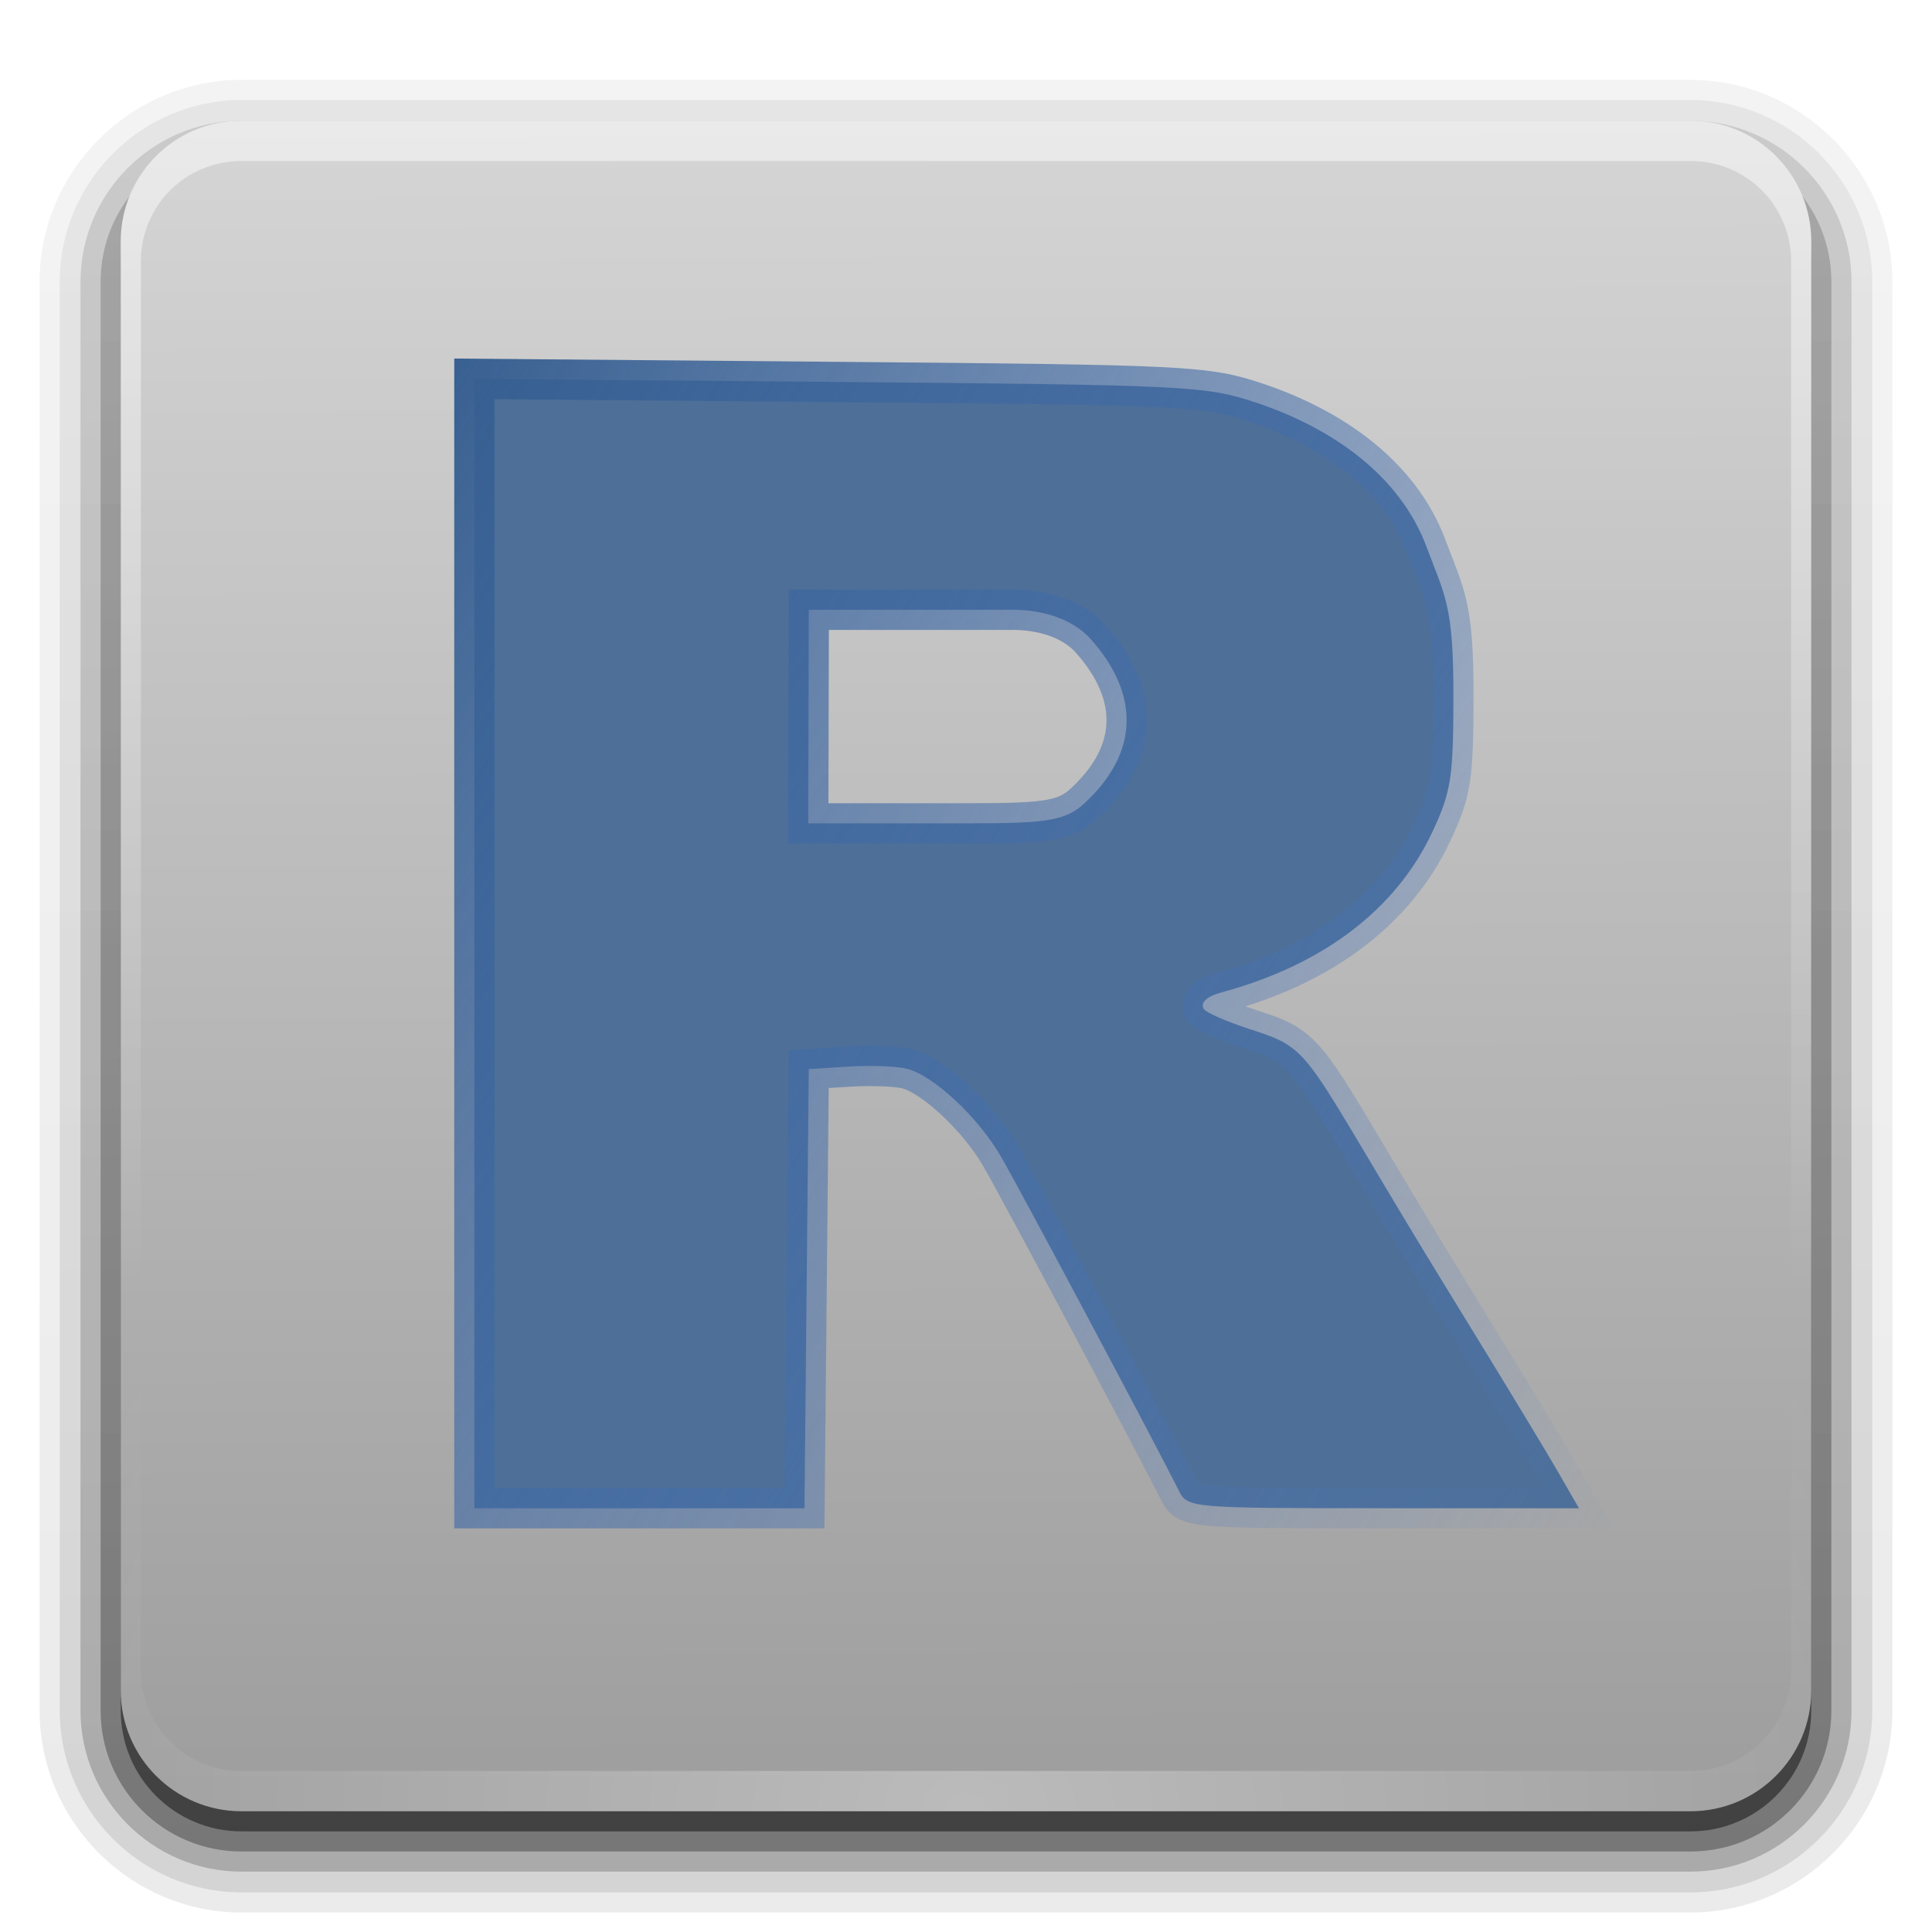
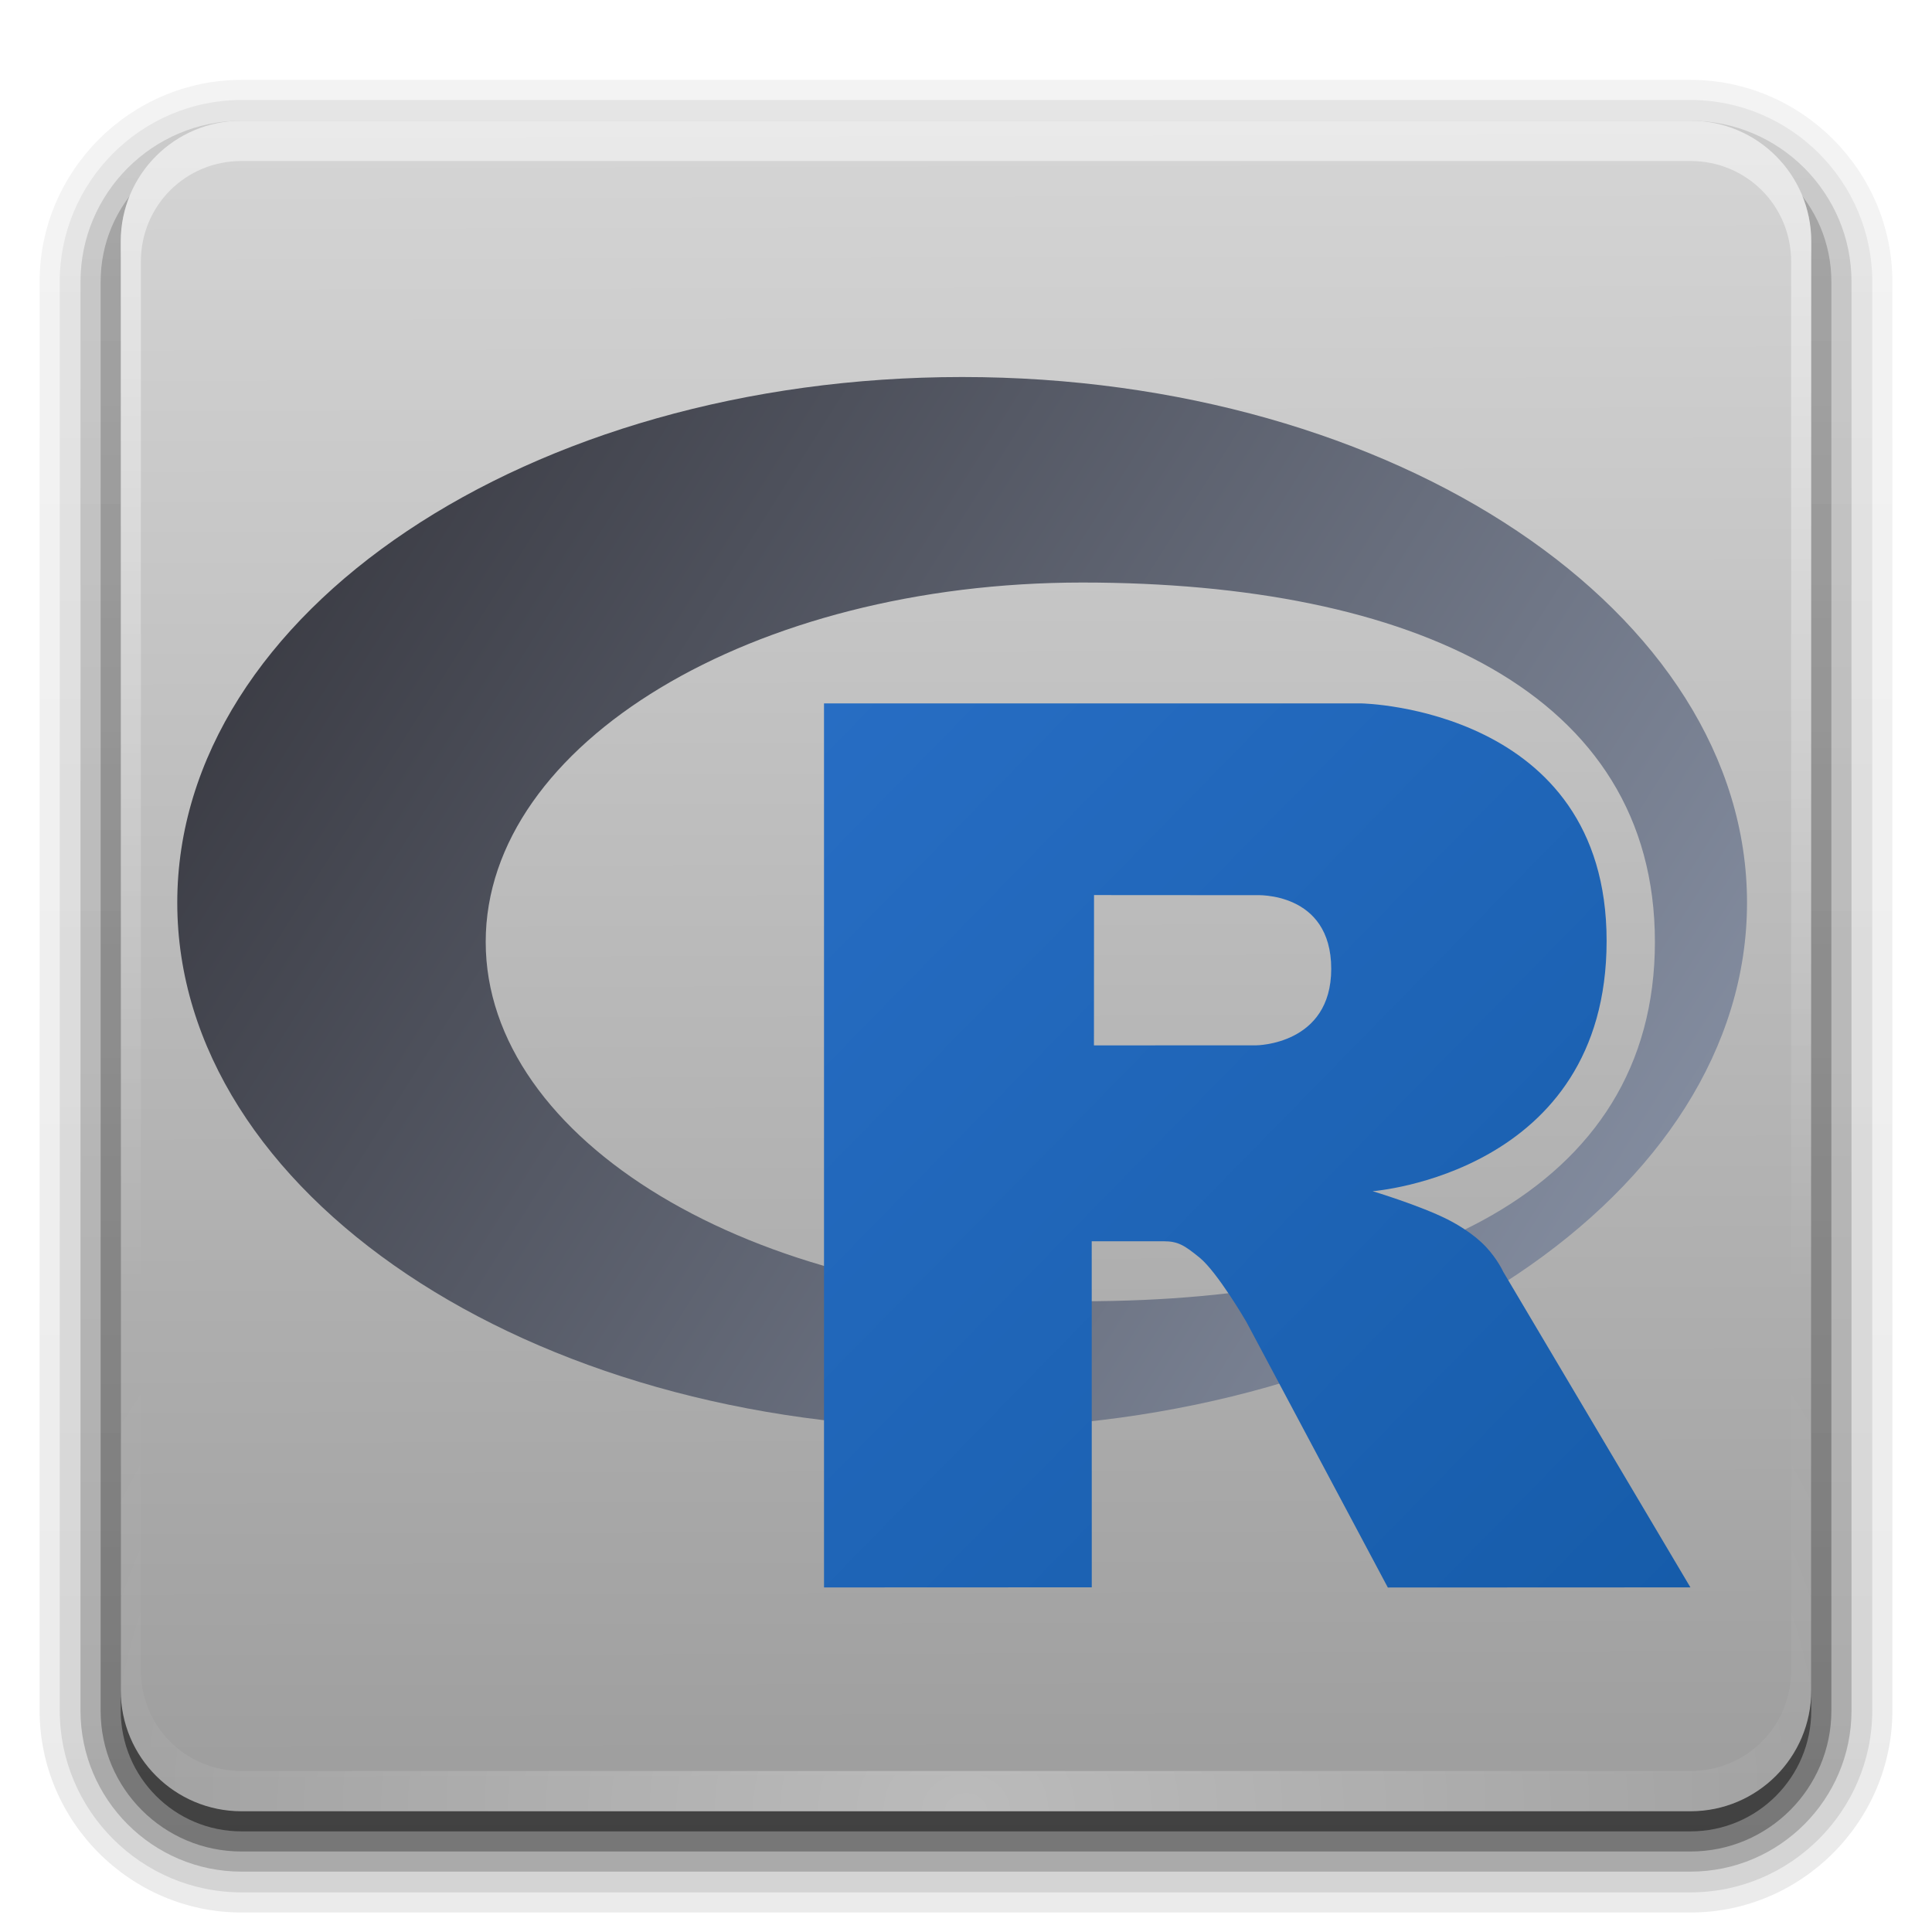
<svg xmlns="http://www.w3.org/2000/svg" xmlns:xlink="http://www.w3.org/1999/xlink" version="1.0" width="96" height="96" id="svg2408">
  <defs id="defs2410">
+     <linearGradient id="linearGradient4634">
+       <stop style="stop-color:#33333a;stop-opacity:1;" offset="0" id="stop4630" />
+       <stop style="stop-color:#8a94a8;stop-opacity:1" offset="1" id="stop4632" />
+     </linearGradient>
    <linearGradient id="linearGradient4579">
      <stop id="stop4575" offset="0" style="stop-color:#365e8f;stop-opacity:1" />
      <stop id="stop4577" offset="1" style="stop-color:#507ecb;stop-opacity:0" />
    </linearGradient>
    <linearGradient id="linearGradient899">
      <stop id="stop895" offset="0" style="stop-color:#c8c8c8;stop-opacity:1" />
      <stop id="stop897" offset="1" style="stop-color:#a0a0a0;stop-opacity:0.988" />
    </linearGradient>
    <linearGradient id="linearGradient867">
      <stop style="stop-color:#a0a0a0;stop-opacity:1" offset="0" id="stop863" />
      <stop style="stop-color:#f0f0f0;stop-opacity:0.988" offset="1" id="stop865" />
    </linearGradient>
    <linearGradient id="linearGradient4280">
      <stop id="stop4284" style="stop-color:#d5d5d5;stop-opacity:1" offset="0" />
      <stop id="stop4282" style="stop-color:#9e9e9e;stop-opacity:1" offset="1" />
    </linearGradient>
    <linearGradient x1="45.448" y1="92.54" x2="45.448" y2="7.017" id="ButtonShadow" gradientUnits="userSpaceOnUse" gradientTransform="scale(1.005865,0.994169)">
      <stop id="stop3750" style="stop-color:#000000;stop-opacity:1" offset="0" />
      <stop id="stop3752" style="stop-color:#000000;stop-opacity:0.588" offset="1" />
    </linearGradient>
    <linearGradient id="linearGradient3737">
      <stop id="stop3739" style="stop-color:#ffffff;stop-opacity:1" offset="0" />
      <stop id="stop3741" style="stop-color:#ffffff;stop-opacity:0" offset="1" />
    </linearGradient>
    <filter color-interpolation-filters="sRGB" id="filter3174">
      <feGaussianBlur id="feGaussianBlur3176" stdDeviation="1.71" />
    </filter>
    <linearGradient x1="36.357" y1="6" x2="36.357" y2="63.893" id="linearGradient3188" xlink:href="#linearGradient3737" gradientUnits="userSpaceOnUse" />
    <radialGradient cx="48" cy="90.172" r="42" fx="48" fy="90.172" id="radialGradient3619" xlink:href="#linearGradient3737" gradientUnits="userSpaceOnUse" gradientTransform="matrix(1.157313,0,0,0.9959077,-7.551021,0.1971319)" />
    <linearGradient x1="48" y1="90" x2="48.203" y2="7.051" id="linearGradient3617" xlink:href="#linearGradient4280" gradientUnits="userSpaceOnUse" gradientTransform="translate(0,-96)" />
    <linearGradient x1="45.448" y1="92.54" x2="45.448" y2="7.017" id="ButtonShadow-0" gradientUnits="userSpaceOnUse" gradientTransform="matrix(1.005865,0,0,0.994169,100,0)">
      <stop id="stop3750-8" style="stop-color:#000000;stop-opacity:1" offset="0" />
      <stop id="stop3752-5" style="stop-color:#000000;stop-opacity:0.588" offset="1" />
    </linearGradient>
    <linearGradient x1="32.251" y1="6.132" x2="32.251" y2="90.239" id="linearGradient3780" xlink:href="#ButtonShadow-0" gradientUnits="userSpaceOnUse" gradientTransform="matrix(1.02381,0,0,-1.011905,-1.142857,98.07143)" />
    <linearGradient x1="32.251" y1="6.132" x2="32.251" y2="90.239" id="linearGradient3772" xlink:href="#ButtonShadow-0" gradientUnits="userSpaceOnUse" gradientTransform="matrix(1.02381,0,0,-1.011905,-1.142857,98.07143)" />
    <linearGradient x1="32.251" y1="6.132" x2="32.251" y2="90.239" id="linearGradient3725" xlink:href="#ButtonShadow-0" gradientUnits="userSpaceOnUse" gradientTransform="matrix(1.02381,0,0,1.011905,-1.142857,-98.07143)" />
    <linearGradient x1="32.251" y1="6.132" x2="32.251" y2="90.239" id="linearGradient3721" xlink:href="#ButtonShadow-0" gradientUnits="userSpaceOnUse" gradientTransform="translate(0,-97)" />
    <linearGradient x1="32.251" y1="6.132" x2="32.251" y2="90.239" id="linearGradient2918" xlink:href="#ButtonShadow-0" gradientUnits="userSpaceOnUse" gradientTransform="matrix(1.02381,0,0,-1.011905,-1.142857,98.07143)" />
    <linearGradient id="linearGradient4776">
      <stop style="stop-color:#1d99f3;stop-opacity:1" offset="0" id="stop4778" />
      <stop id="stop4780" offset="1" style="stop-color:#2972a7;stop-opacity:1" />
    </linearGradient>
    <linearGradient id="linearGradient5617">
      <stop id="stop5619" offset="0" style="stop-color:#9559b6;stop-opacity:1;" />
      <stop style="stop-color:#8e44ad;stop-opacity:1;" offset="1" id="stop5621" />
    </linearGradient>
    <linearGradient xlink:href="#linearGradient867" id="linearGradient869" x1="68.934" y1="24.34" x2="68.928" y2="61.965" gradientUnits="userSpaceOnUse" gradientTransform="matrix(1.16253,0,0,1.138952,-14.1948,-8.637483)" />
    <linearGradient xlink:href="#linearGradient899" id="linearGradient869-3" x1="68.934" y1="24.34" x2="68.928" y2="61.965" gradientUnits="userSpaceOnUse" gradientTransform="matrix(1.283877,0,0,1.252847,-20.86547,-14.41173)" />
    <linearGradient y2="36" x2="24" y1="12" x1="24" gradientUnits="userSpaceOnUse" id="linearGradient3937" xlink:href="#linearGradient3912" gradientTransform="translate(-0.00275081,-1.013)" />
    <linearGradient id="linearGradient3912">
      <stop id="stop3914" offset="0" style="stop-color:#5d5d5d;stop-opacity:1;" />
      <stop id="stop3916" offset="1" style="stop-color:#989898;stop-opacity:1;" />
    </linearGradient>
    <linearGradient gradientTransform="matrix(0.9353456,0,0,0.9353456,3.936607,2.24274)" gradientUnits="userSpaceOnUse" y2="70.74" x2="88.017" y1="25.006" x1="13.513" id="linearGradient4581" xlink:href="#linearGradient4579" />
+     <linearGradient gradientTransform="matrix(0.9899476,0,0,1.010155,-475.542,-165.8753)" id="gradientFill-2" x1="301.026" x2="703.068" y1="151.401" y2="553.442" gradientUnits="userSpaceOnUse" spreadMethod="pad">
+       <stop offset="0" stop-color="rgb(39,109,195)" stop-opacity="1" id="stop7" />
+       <stop offset="1" stop-color="rgb(22,92,170)" stop-opacity="1" id="stop9" />
+     </linearGradient>
+     <linearGradient gradientTransform="matrix(1.221942,0,0,0.8183692,-475.542,-165.8753)" id="gradientFill-1" x1="0.741" x2="590.863" y1="3.666" y2="593.787" gradientUnits="userSpaceOnUse" spreadMethod="pad">
+       <stop offset="0" stop-color="rgb(203,206,208)" stop-opacity="1" id="stop2" style="stop-color:#33333a;stop-opacity:1" />
+       <stop offset="1" stop-color="rgb(132,131,139)" stop-opacity="1" id="stop4" />
+     </linearGradient>
+     <linearGradient xlink:href="#linearGradient4634" id="linearGradient4636" x1="-474.636" y1="-145.162" x2="229.535" y2="298.588" gradientUnits="userSpaceOnUse" />
  </defs>
  <g id="layer2" style="display:none">
    <rect width="86" height="85" rx="6" ry="6" x="5" y="7" id="rect3745" style="opacity:0.9;fill:url(#ButtonShadow);fill-opacity:1;fill-rule:nonzero;stroke:none;filter:url(#filter3174)" />
  </g>
  <path style="display:inline;opacity:0.08;fill:url(#linearGradient2918);fill-opacity:1;fill-rule:nonzero;stroke:none" id="path3786" d="M 12,95.031 C 6.489,95.031 1.969,90.511 1.969,85 l 0,-71 C 1.969,8.489 6.489,3.969 12,3.969 l 72,0 c 5.511,0 10.031,4.52 10.031,10.031 l 0,71 c 0,5.511 -4.52,10.031 -10.031,10.031 l -72,0 z" />
  <path style="display:inline;opacity:0.1;fill:url(#linearGradient3780);fill-opacity:1;fill-rule:nonzero;stroke:none" id="path3778-9" d="M 12,94.031 C 7.028,94.031 2.969,89.972 2.969,85 l 0,-71 C 2.969,9.028 7.028,4.969 12,4.969 l 72,0 c 4.972,0 9.031,4.06 9.031,9.031 l 0,71 c 0,4.972 -4.06,9.031 -9.031,9.031 l -72,0 z" />
  <path style="display:inline;opacity:0.2;fill:url(#linearGradient3772);fill-opacity:1;fill-rule:nonzero;stroke:none" id="path3770" d="M 12,93 C 7.591,93 4,89.409 4,85 L 4,14 C 4,9.591 7.591,6 12,6 l 72,0 c 4.409,0 8,3.591 8,8 l 0,71 c 0,4.409 -3.591,8 -8,8 l -72,0 z" />
  <rect style="display:inline;opacity:0.3;fill:url(#linearGradient3725);fill-opacity:1;fill-rule:nonzero;stroke:none" id="rect3723" transform="scale(1,-1)" y="-92" x="5" ry="7" rx="7" height="85" width="86" />
  <rect style="display:inline;opacity:0.45;fill:url(#linearGradient3721);fill-opacity:1;fill-rule:nonzero;stroke:none" id="rect3716" transform="scale(1,-1)" y="-91" x="6" ry="6" rx="6" height="84" width="84" />
  <rect style="opacity:1;fill:url(#linearGradient3617);fill-opacity:1;fill-rule:nonzero;stroke:none" id="rect2419" transform="scale(1,-1)" y="-90" x="6" ry="6" rx="6" height="84" width="84" />
  <path style="opacity:0.5;fill:url(#linearGradient3188);fill-opacity:1;fill-rule:nonzero;stroke:none" id="rect3728" d="M 12,6 C 8.676,6 6,8.676 6,12 l 0,2 0,68 0,2 c 0,0.335 0.041,0.651 0.094,0.969 0.049,0.296 0.097,0.597 0.188,0.875 0.01,0.03 0.021,0.064 0.031,0.094 0.099,0.288 0.235,0.547 0.375,0.812 0.145,0.274 0.316,0.536 0.5,0.781 0.184,0.246 0.374,0.473 0.594,0.688 0.44,0.428 0.943,0.815 1.5,1.094 0.279,0.14 0.573,0.247 0.875,0.344 -0.256,-0.1 -0.487,-0.236 -0.719,-0.375 -0.007,-0.004 -0.024,0.004 -0.031,0 -0.032,-0.019 -0.062,-0.043 -0.094,-0.062 -0.12,-0.077 -0.231,-0.164 -0.344,-0.25 -0.106,-0.081 -0.213,-0.161 -0.312,-0.25 C 8.478,88.557 8.309,88.373 8.156,88.188 8.049,88.057 7.938,87.922 7.844,87.781 7.819,87.743 7.805,87.695 7.781,87.656 7.716,87.553 7.651,87.452 7.594,87.344 7.493,87.149 7.388,86.928 7.312,86.719 7.305,86.697 7.289,86.678 7.281,86.656 7.249,86.564 7.245,86.469 7.219,86.375 7.188,86.268 7.148,86.172 7.125,86.062 7.052,85.721 7,85.364 7,85 L 7,83 7,15 7,13 C 7,10.218 9.218,8 12,8 l 2,0 68,0 2,0 c 2.782,0 5,2.218 5,5 l 0,2 0,68 0,2 c 0,0.364 -0.052,0.721 -0.125,1.062 -0.044,0.207 -0.088,0.398 -0.156,0.594 -0.008,0.022 -0.023,0.041 -0.031,0.062 -0.063,0.174 -0.138,0.367 -0.219,0.531 -0.042,0.083 -0.079,0.17 -0.125,0.25 -0.055,0.097 -0.127,0.188 -0.188,0.281 -0.094,0.141 -0.205,0.276 -0.312,0.406 -0.143,0.174 -0.303,0.347 -0.469,0.5 -0.011,0.01 -0.02,0.021 -0.031,0.031 -0.138,0.126 -0.285,0.234 -0.438,0.344 -0.103,0.073 -0.204,0.153 -0.312,0.219 -0.007,0.004 -0.024,-0.004 -0.031,0 -0.232,0.139 -0.463,0.275 -0.719,0.375 0.302,-0.097 0.596,-0.204 0.875,-0.344 0.557,-0.279 1.06,-0.666 1.5,-1.094 0.22,-0.214 0.409,-0.442 0.594,-0.688 0.184,-0.246 0.355,-0.508 0.5,-0.781 0.14,-0.265 0.276,-0.525 0.375,-0.812 0.01,-0.031 0.021,-0.063 0.031,-0.094 0.09,-0.278 0.139,-0.579 0.188,-0.875 C 89.959,84.651 90,84.335 90,84 l 0,-2 0,-68 0,-2 C 90,8.676 87.324,6 84,6 L 12,6 Z" />
  <path style="opacity:0.3;fill:url(#radialGradient3619);fill-opacity:1;fill-rule:nonzero;stroke:none" id="path3615" d="M 12,90 C 8.676,90 6,87.324 6,84 L 6,82 6,14 6,12 c 0,-0.335 0.041,-0.651 0.094,-0.969 0.049,-0.296 0.097,-0.597 0.188,-0.875 C 6.291,10.126 6.302,10.093 6.312,10.062 6.411,9.775 6.547,9.515 6.688,9.25 6.832,8.976 7.003,8.714 7.188,8.469 7.372,8.223 7.561,7.995 7.781,7.781 8.221,7.353 8.724,6.967 9.281,6.688 9.56,6.548 9.855,6.441 10.156,6.344 9.9,6.444 9.67,6.58 9.438,6.719 c -0.007,0.004 -0.024,-0.004 -0.031,0 -0.032,0.019 -0.062,0.043 -0.094,0.062 -0.12,0.077 -0.231,0.164 -0.344,0.25 -0.106,0.081 -0.213,0.161 -0.312,0.25 C 8.478,7.443 8.309,7.627 8.156,7.812 8.049,7.943 7.938,8.078 7.844,8.219 7.819,8.257 7.805,8.305 7.781,8.344 7.716,8.447 7.651,8.548 7.594,8.656 7.493,8.851 7.388,9.072 7.312,9.281 7.305,9.303 7.289,9.322 7.281,9.344 7.249,9.436 7.245,9.531 7.219,9.625 7.188,9.732 7.148,9.828 7.125,9.938 7.052,10.279 7,10.636 7,11 l 0,2 0,68 0,2 c 0,2.782 2.218,5 5,5 l 2,0 68,0 2,0 c 2.782,0 5,-2.218 5,-5 l 0,-2 0,-68 0,-2 C 89,10.636 88.948,10.279 88.875,9.938 88.831,9.731 88.787,9.54 88.719,9.344 88.711,9.322 88.695,9.303 88.688,9.281 88.625,9.108 88.549,8.914 88.469,8.75 88.427,8.667 88.39,8.58 88.344,8.5 88.289,8.403 88.217,8.312 88.156,8.219 88.062,8.078 87.951,7.943 87.844,7.812 87.701,7.638 87.541,7.466 87.375,7.312 87.364,7.302 87.355,7.291 87.344,7.281 87.205,7.156 87.059,7.047 86.906,6.938 86.804,6.864 86.702,6.784 86.594,6.719 c -0.007,-0.004 -0.024,0.004 -0.031,0 -0.232,-0.139 -0.463,-0.275 -0.719,-0.375 0.302,0.097 0.596,0.204 0.875,0.344 0.557,0.279 1.06,0.666 1.5,1.094 0.22,0.214 0.409,0.442 0.594,0.688 0.184,0.246 0.355,0.508 0.5,0.781 0.14,0.265 0.276,0.525 0.375,0.812 0.01,0.031 0.021,0.063 0.031,0.094 0.09,0.278 0.139,0.579 0.188,0.875 C 89.959,11.349 90,11.665 90,12 l 0,2 0,68 0,2 c 0,3.324 -2.676,6 -6,6 l -72,0 z" />
-   <path id="path4573" d="M 23.571,46.886 V 18.825 L 41.689,18.98 c 17.304,0.148 18.235,0.194 20.721,1.024 3.846,1.285 7.155,3.648 8.472,7.163 0.922,2.461 1.338,2.911 1.337,7.33 -2.99e-4,4.138 -0.108,4.841 -1.049,6.849 -1.8,3.839 -5.416,6.592 -10.455,7.96 -1.042,0.283 -1.005,0.658 -0.896,0.834 0.109,0.176 1.141,0.626 2.295,1.001 3.338,1.084 2.423,0.945 10.086,13.394 2.237,3.634 4.56,7.463 5.163,8.509 l 1.096,1.902 -9.727,-0.003 c -9.676,-0.003 -9.729,-0.008 -10.172,-0.901 -1.083,-2.182 -7.947,-15.074 -8.837,-16.597 -1.146,-1.961 -3.348,-4.009 -4.666,-4.34 -0.506,-0.127 -1.809,-0.175 -2.896,-0.106 L 40.188,53.124 40.081,64.035 39.975,74.946 H 31.773 23.571 Z M 53.847,39.948 c 2.756,-2.517 2.807,-5.424 0.363,-8.178 -0.767,-0.865 -2.09,-1.435 -3.748,-1.469 h -3.936 -6.338 l -0.026,10.611 c 0,0 1.586,1.67e-4 5.96,1.67e-4 5.315,0 6.61,0.053 7.724,-0.964 z" style="fill:#4d6f98;fill-opacity:1;stroke:url(#linearGradient4581);stroke-width:2;stroke-miterlimit:4;stroke-dasharray:none;stroke-linejoin:miter;stroke-linecap:square;paint-order:markers fill stroke" />
+   <g id="g4559" transform="matrix(0.108169,0,0,0.108169,60.14926,36.352)">
+     <path id="path14" d="m -114.089,320.062 c -199.124,0 -360.547,-108.109 -360.547,-241.468 0,-133.36 161.423,-241.469 360.547,-241.469 199.125,0 360.547,108.109 360.547,241.469 0,133.359 -161.422,241.468 -360.547,241.468 z m 55.188,-388.531 c -151.352,0 -274.047,73.908 -274.047,165.078 0,91.17 122.695,165.078 274.047,165.078 151.351,0 263.046,-50.529 263.046,-165.078 0,-114.513 -111.695,-165.078 -263.046,-165.078 z" style="fill:url(#linearGradient4636);fill-rule:evenodd;fill-opacity:1" />
+     <path id="path16" d="m 74.458,211.125 c 0,0 21.822,6.585 34.5,13 4.399,2.226 12.01,6.668 17.5,12.5 5.378,5.712 8,11.5 8,11.5 l 86,145 -139,0.062 -65,-122.062 c 0,0 -13.31,-22.869 -21.5,-29.5 -6.832,-5.531 -9.745,-7.5 -16.5,-7.5 -4.702,0 -33.026,0 -33.026,0 l 0.026,158.974 -123,0.052 V -12.937 h 247 c 0,0 112.5,2.029 112.5,109.062 0,107.033 -107.5,115 -107.5,115 z m -53.5,-135.976 -74.463,-0.048 -0.037,69.05 74.5,-0.024 c 0,0 34.5,-0.107 34.5,-35.125 0,-35.722 -34.5,-33.853 -34.5,-33.853 z" style="fill:url(#gradientFill-2);fill-rule:evenodd" />
+   </g>
</svg>
